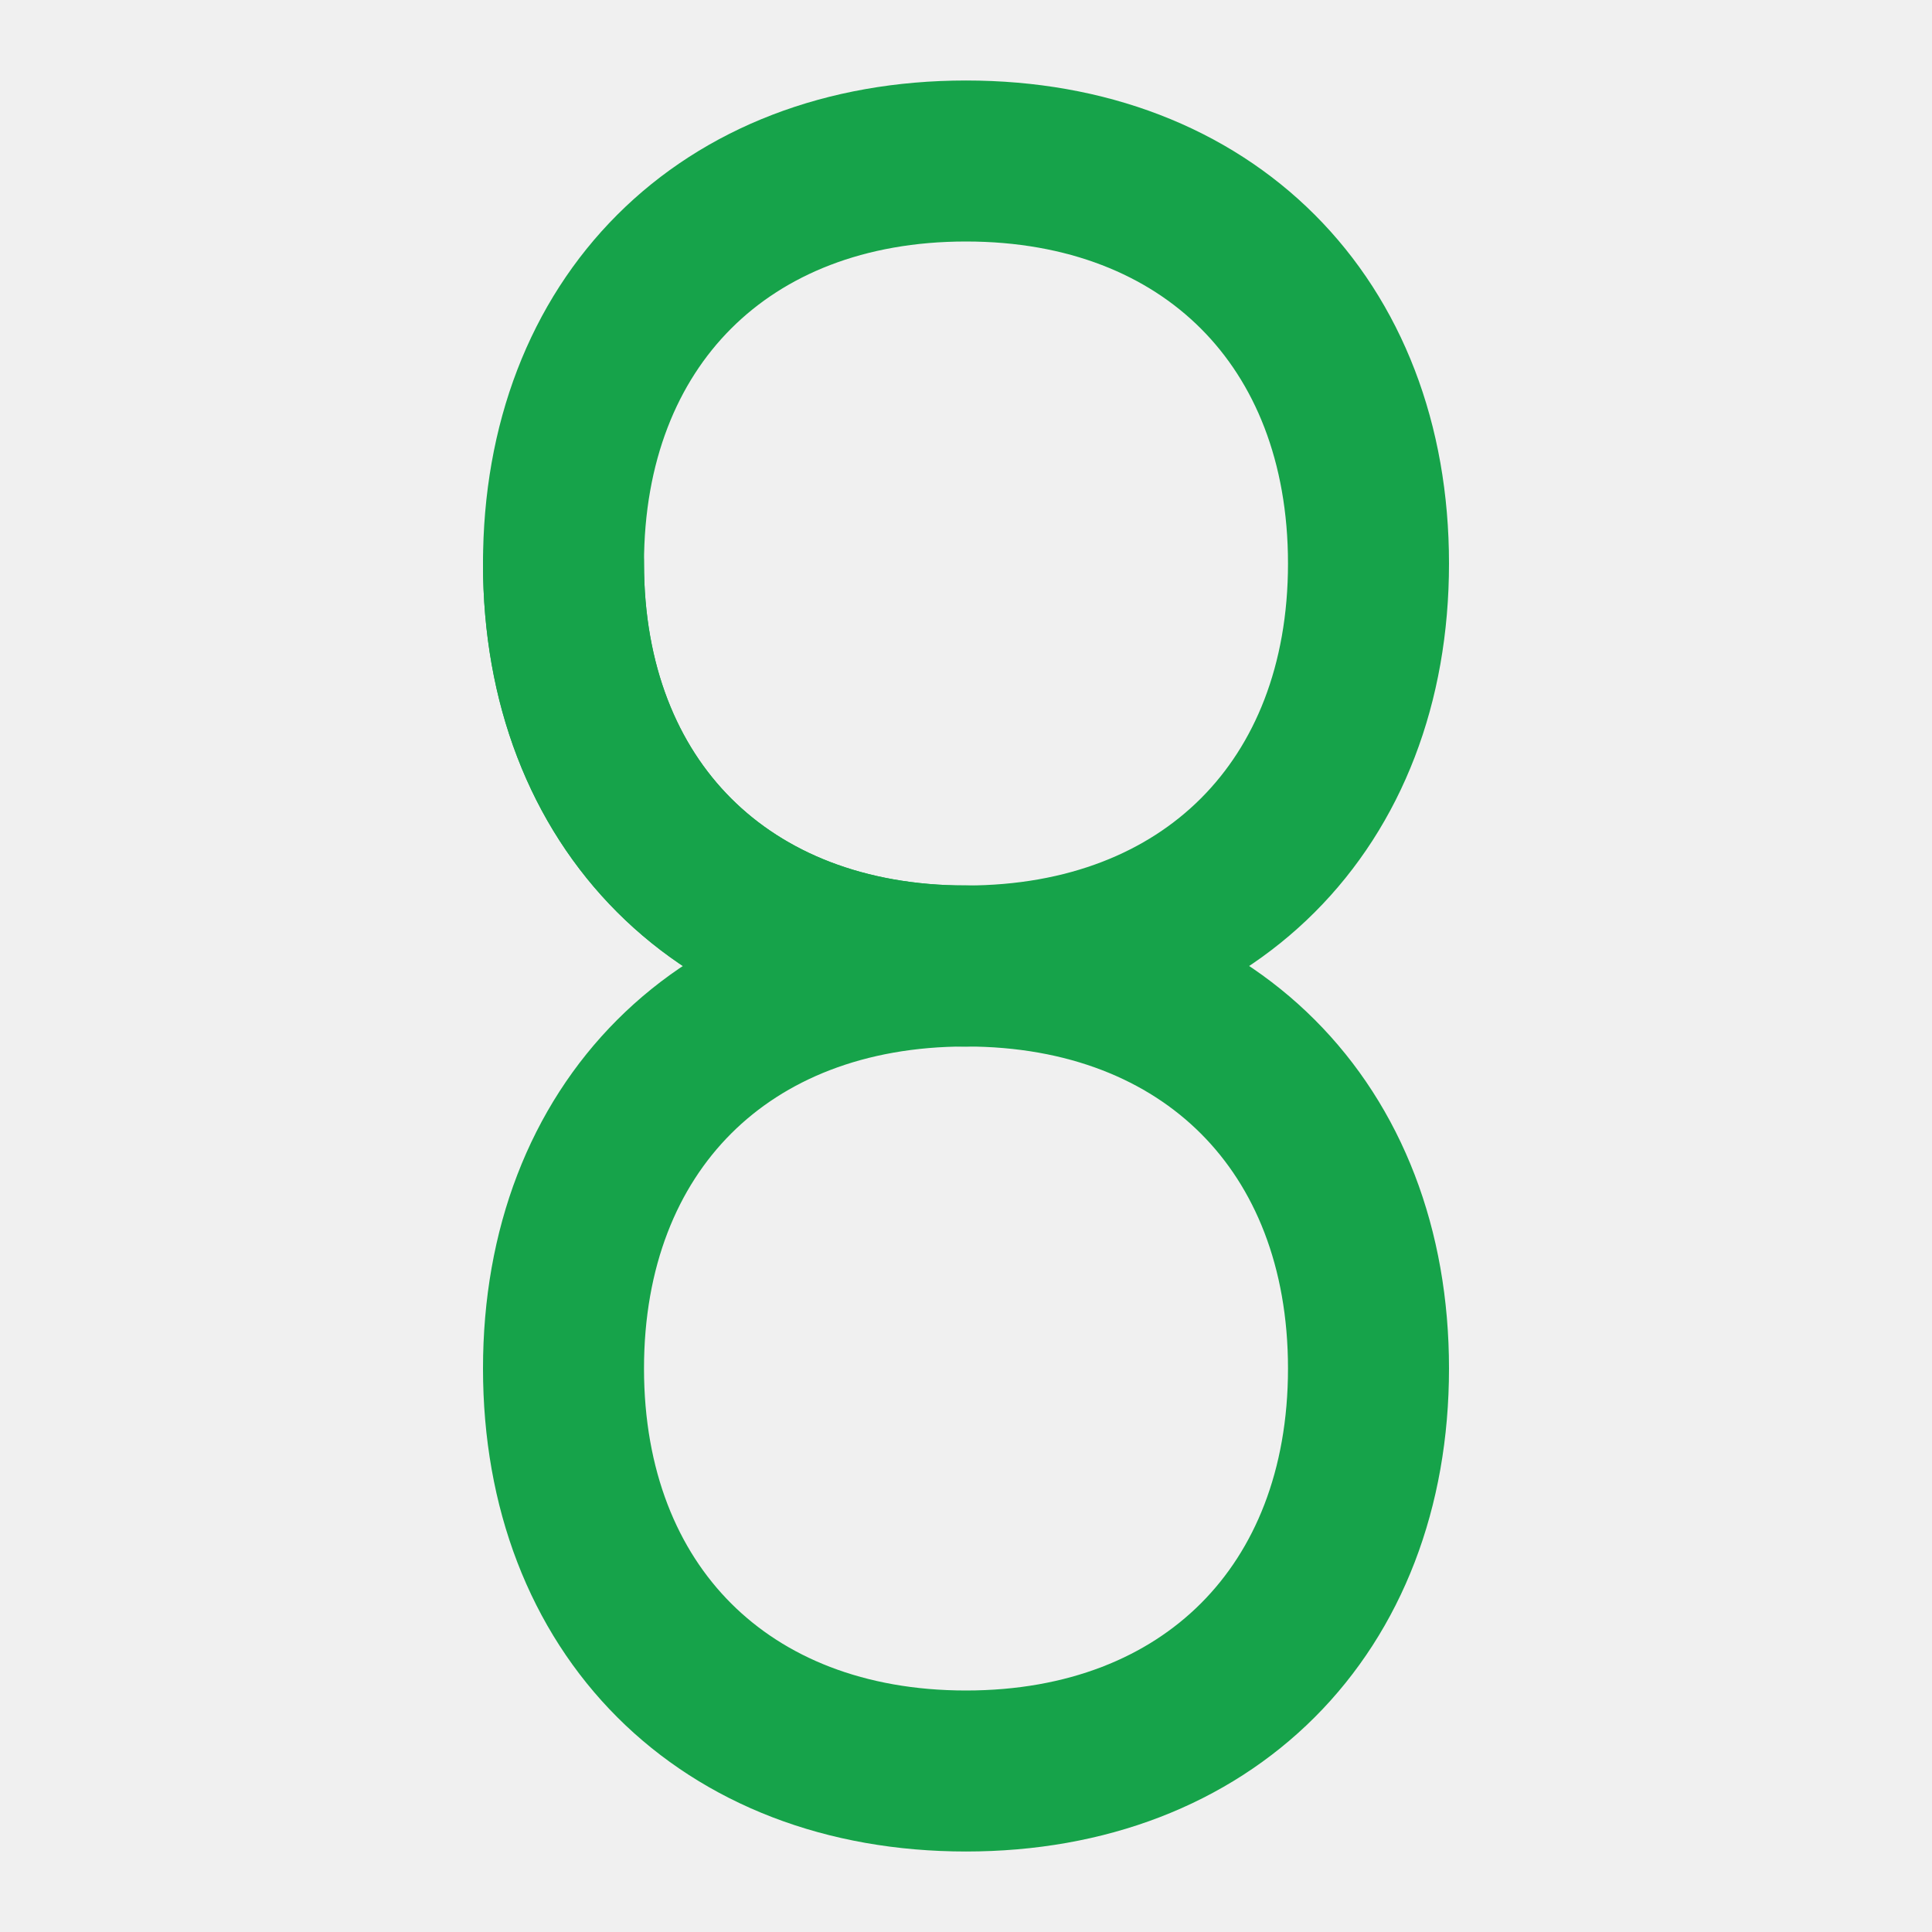
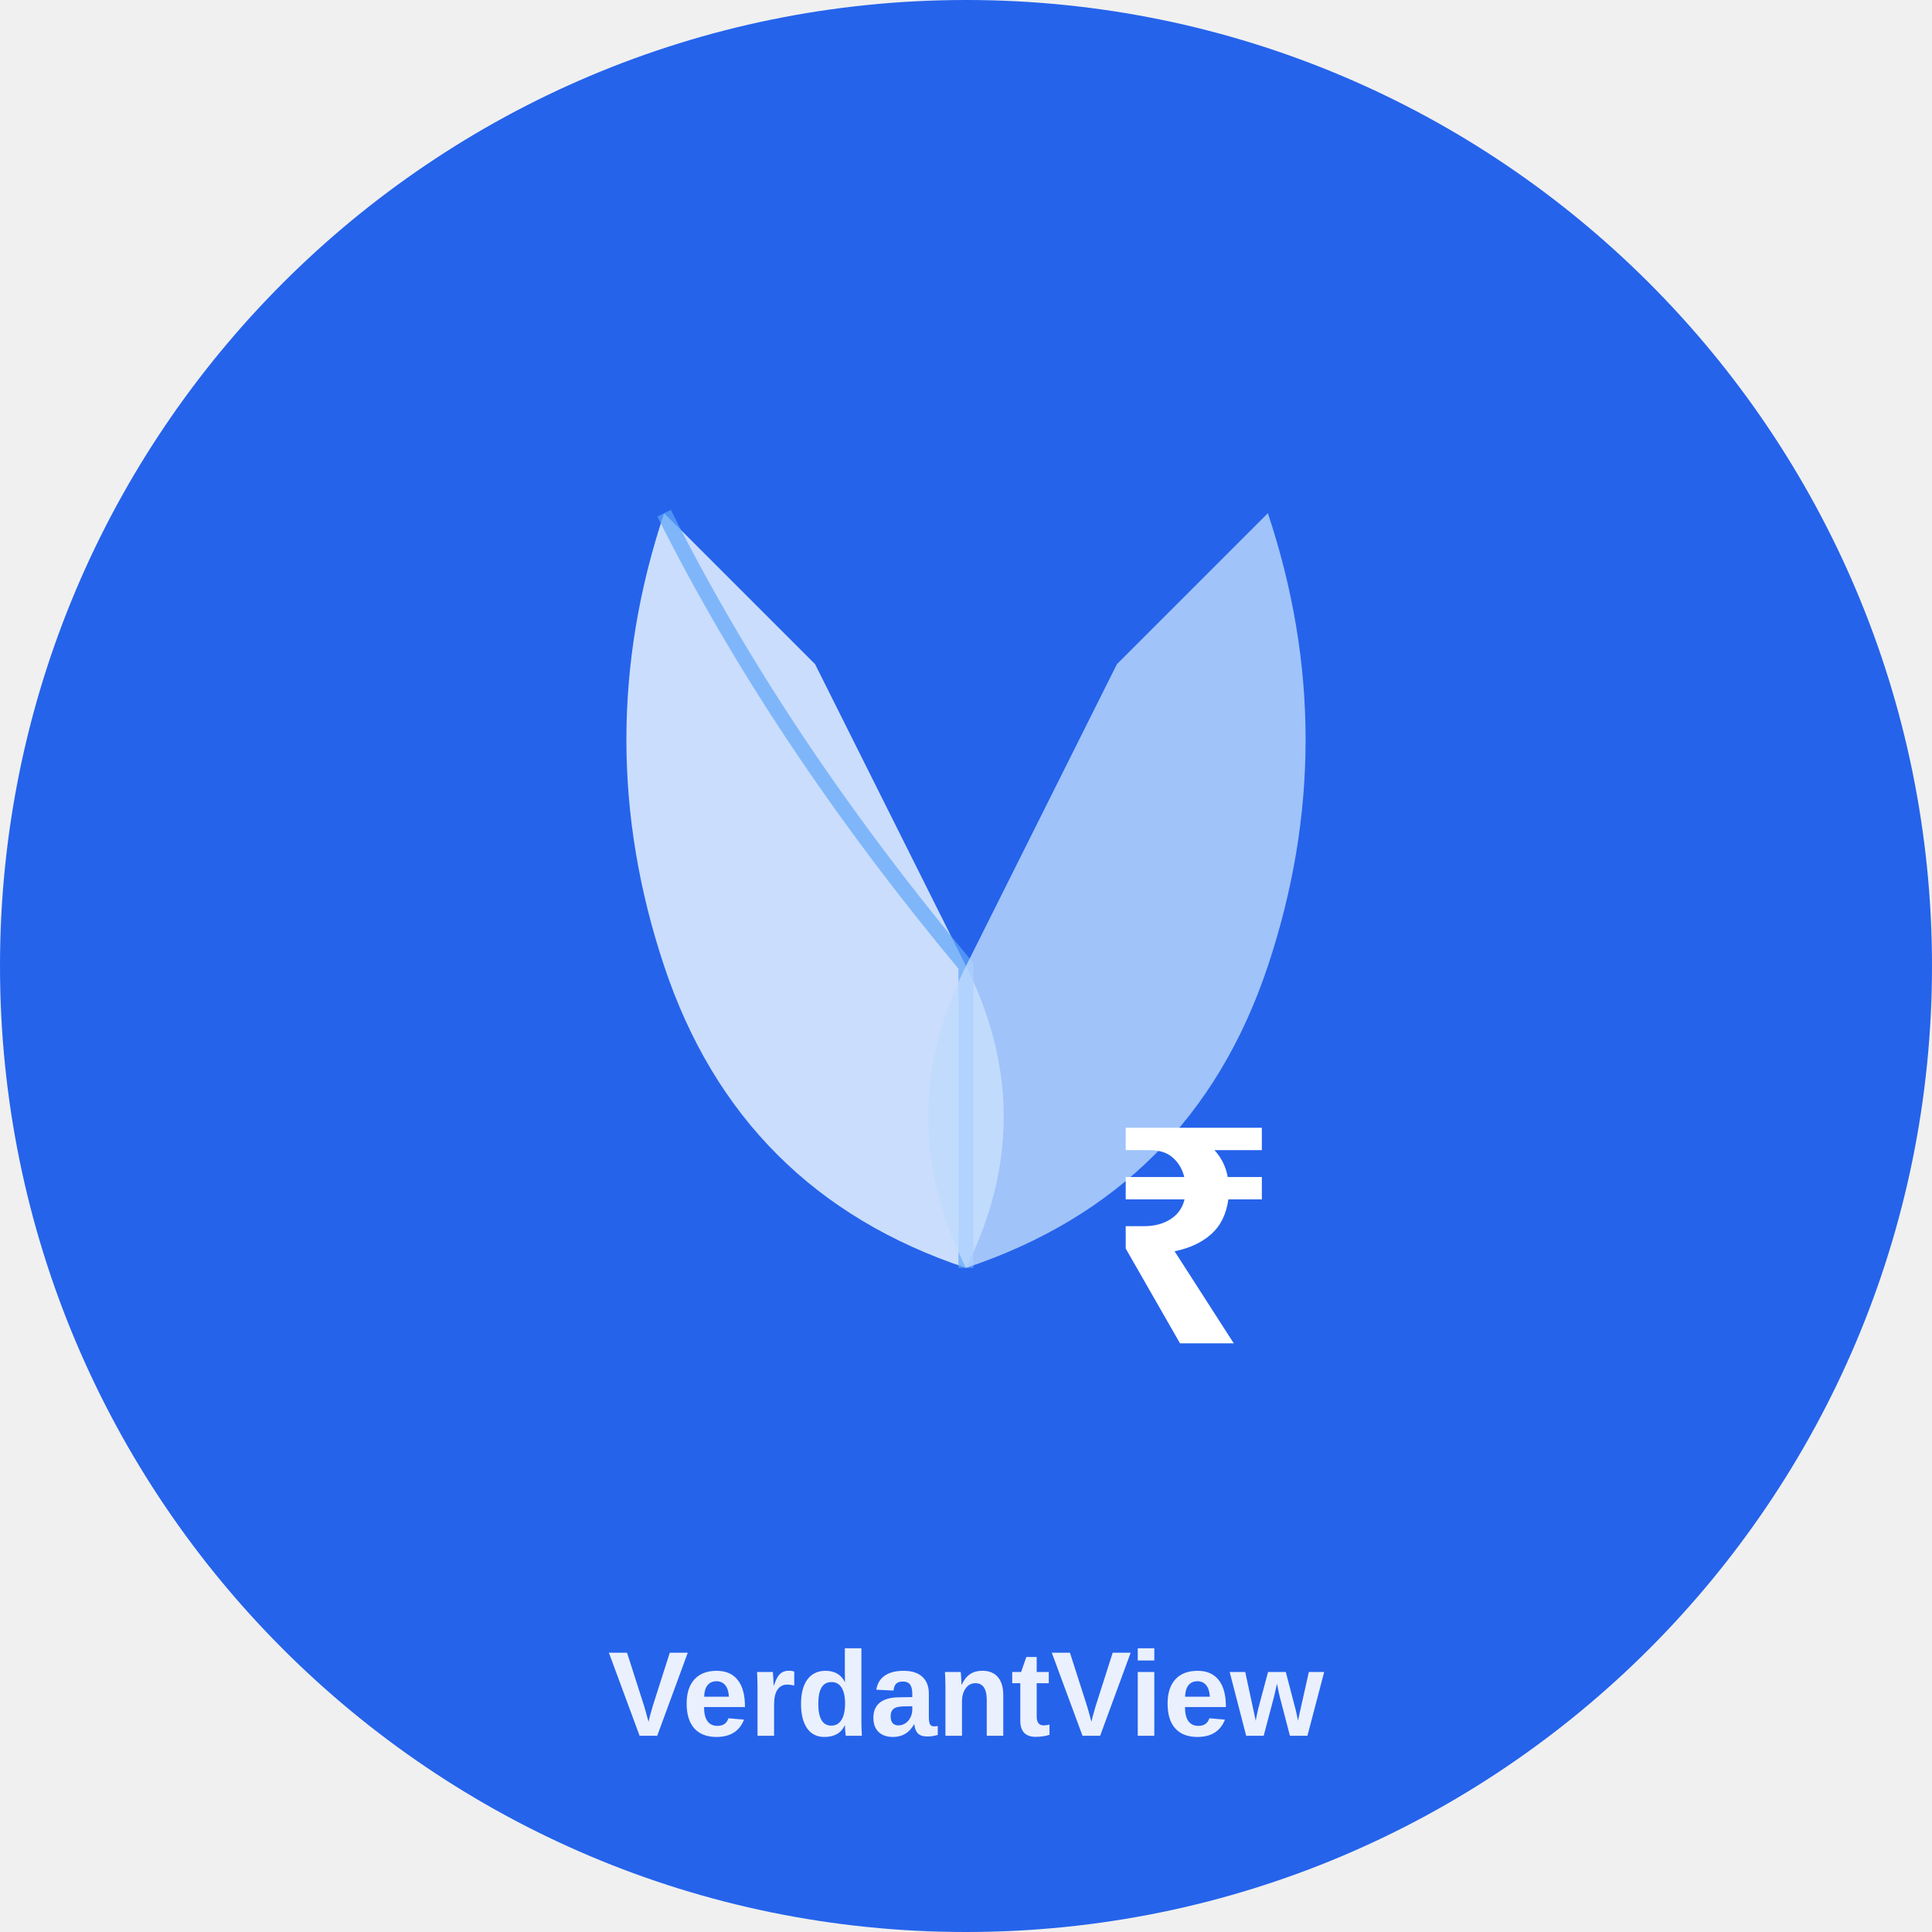
- <svg xmlns="http://www.w3.org/2000/svg" width="512" height="512" viewBox="0 0 24 24" fill="none" stroke="#16a34a" stroke-width="2" stroke-linecap="round" stroke-linejoin="round">
-   <path d="M12 22c-3 0-5-2-5-5 0-3 2-5 5-5s5 2 5 5c0 3-2 5-5 5z" />
-   <path d="M12 2c3 0 5 2 5 5 0 3-2 5-5 5S7 10 7 7c0-3 2-5 5-5z" />
-   <path d="M7 7c0 3 2 5 5 5" />
+ <svg xmlns="http://www.w3.org/2000/svg" width="512" height="512" viewBox="0 0 512 512">
+   <circle cx="256" cy="256" r="256" fill="#2563eb" />
+   <g transform="translate(256, 256)">
+     <path d="M -80,-120 Q -100,-60 -80,0 Q -60,60 0,80 Q 20,40 0,0 Q -20,-40 -40,-80 Q -60,-100 -80,-120 Z" fill="#dbeafe" opacity="0.9" />
+     <path d="M -80,-120 Q -50,-60 0,0 L 0,80" stroke="#60a5fa" stroke-width="4" fill="none" opacity="0.7" />
+     <path d="M 80,-120 Q 100,-60 80,0 Q 60,60 0,80 Q -20,40 0,0 Q 20,-40 40,-80 Q 60,-100 80,-120 Z" fill="#bfdbfe" opacity="0.8" />
+     <g transform="translate(60, 100)">
+       <text x="0" y="0" font-family="Arial, sans-serif" font-size="80" font-weight="bold" fill="white" text-anchor="middle">₹</text>
+     </g>
+   </g>
+   <text x="256" y="460" font-family="Arial, sans-serif" font-size="32" font-weight="bold" fill="white" text-anchor="middle" opacity="0.9">VerdantView</text>
</svg>
